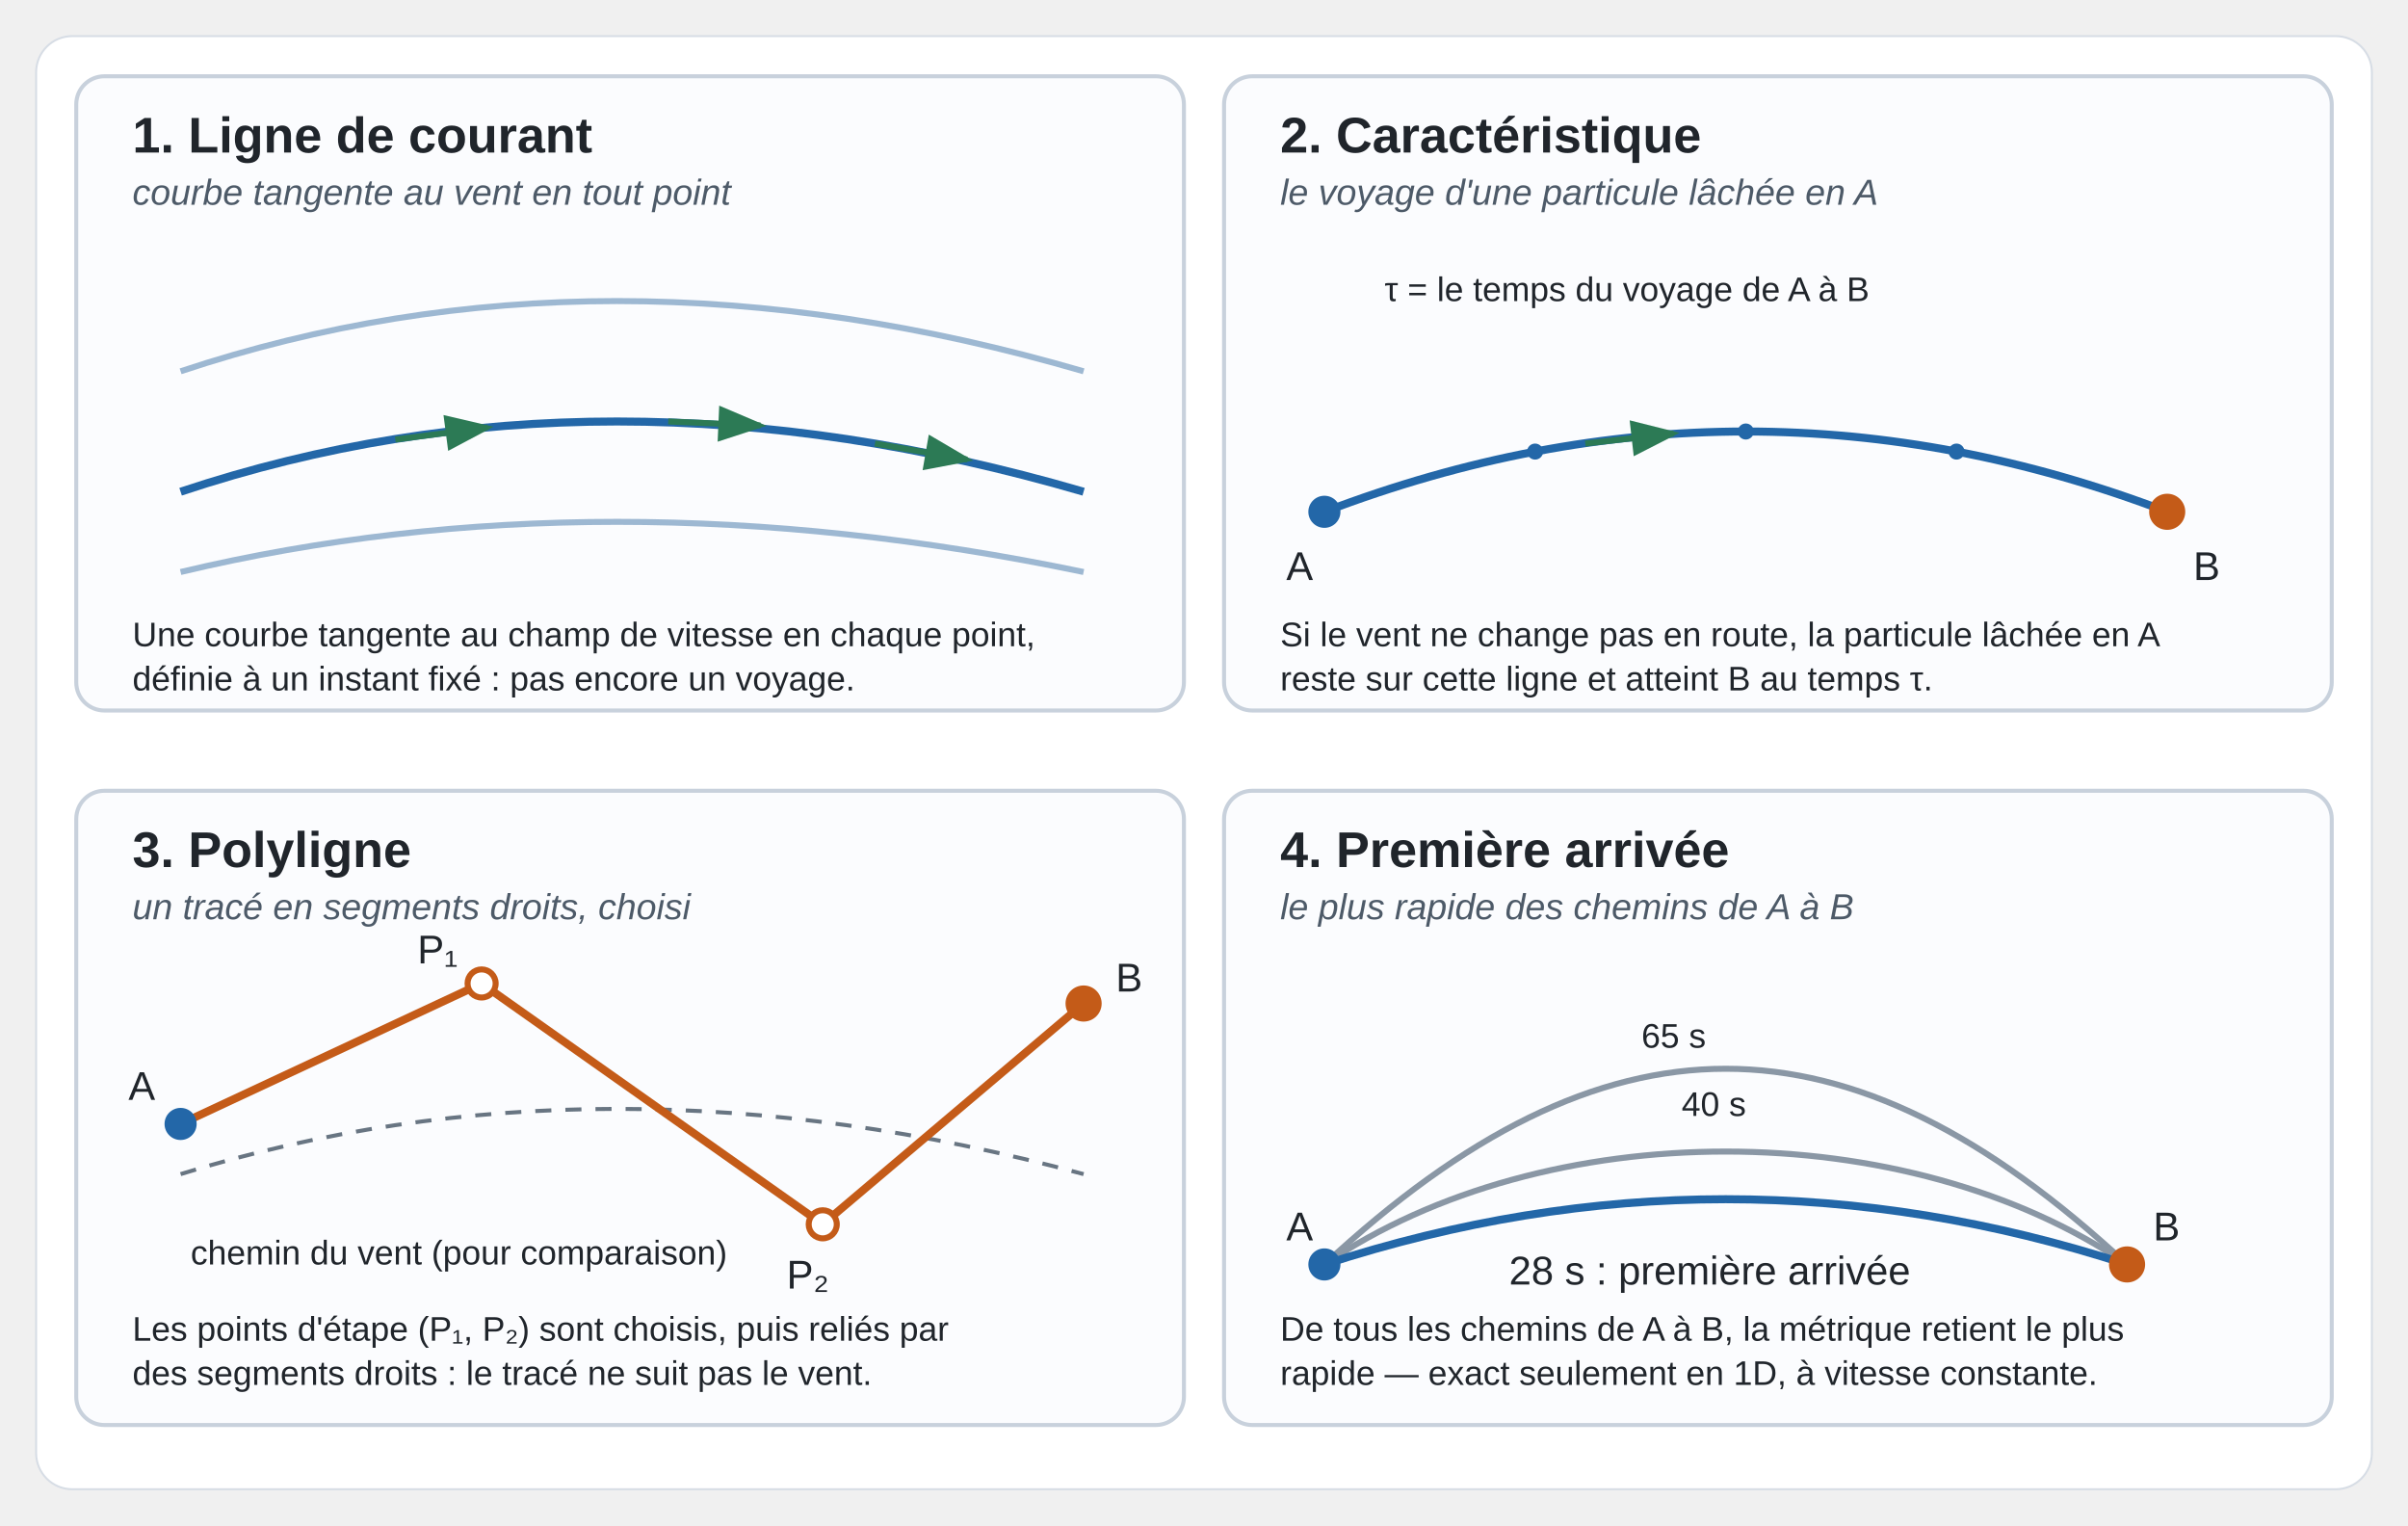
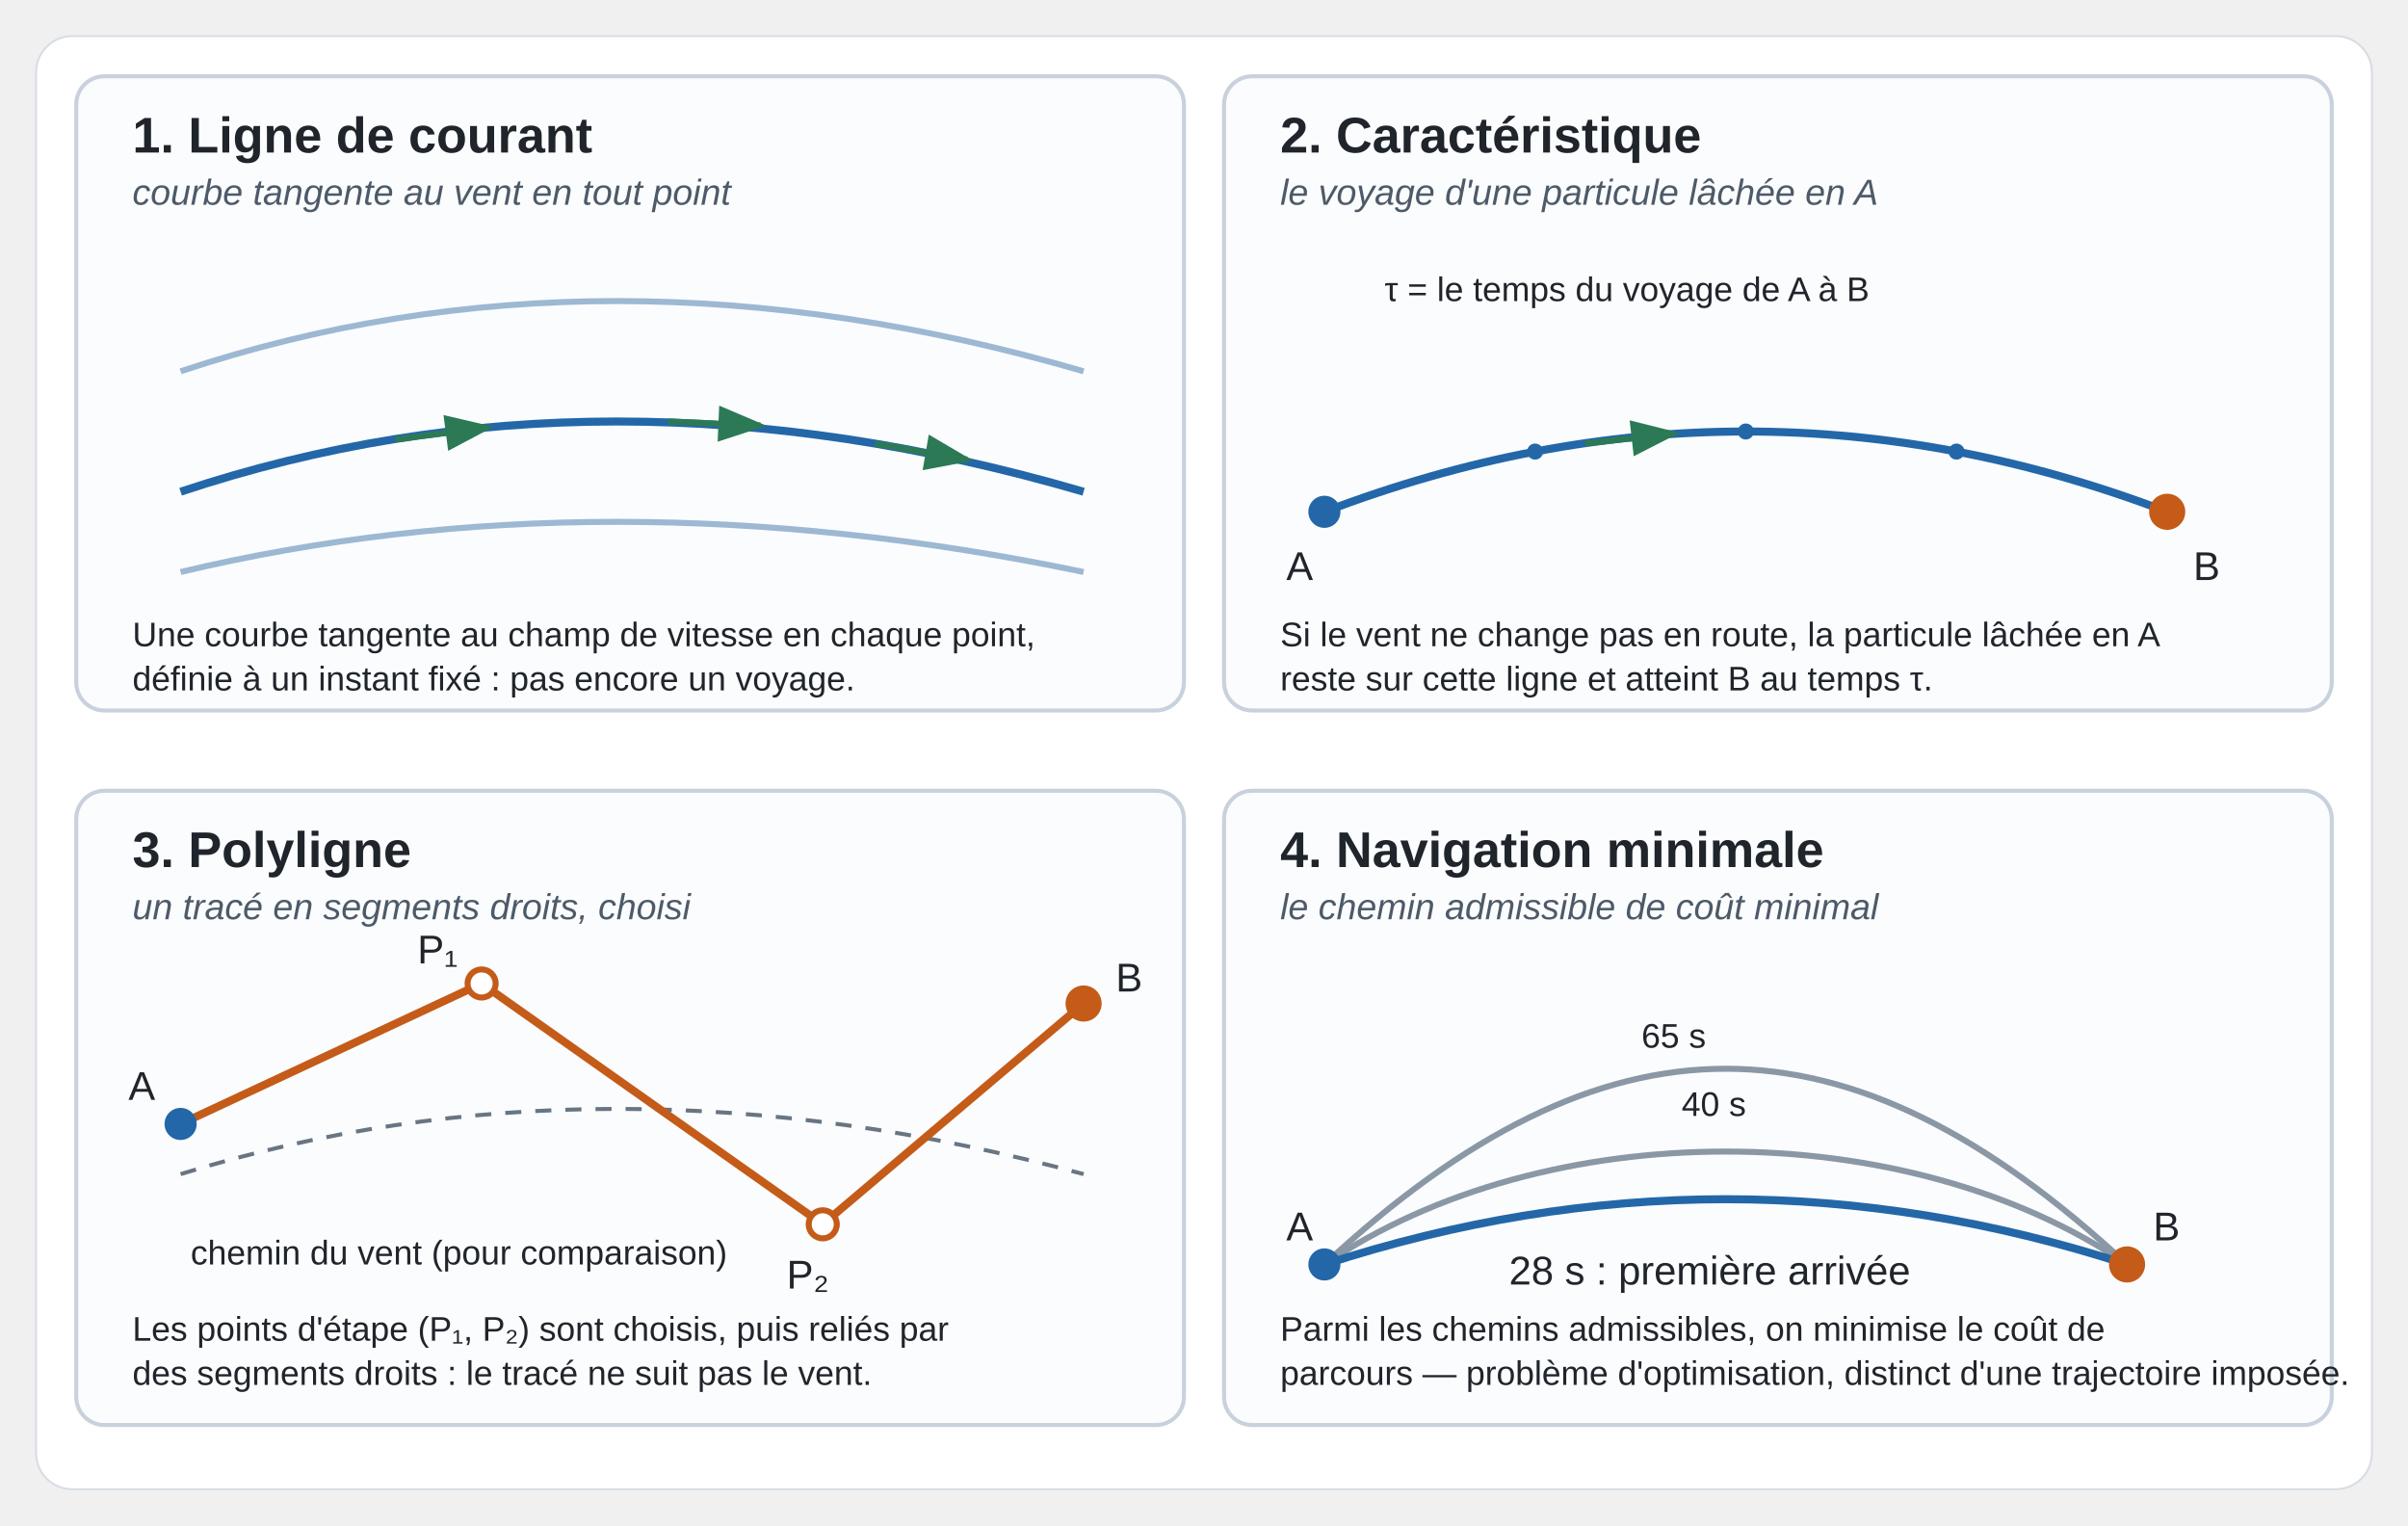
<svg xmlns="http://www.w3.org/2000/svg" width="1200" height="760" viewBox="0 0 1200 760" role="img" aria-labelledby="title desc">
  <defs>
    <marker id="arrowGreen" markerWidth="9" markerHeight="9" refX="7" refY="3" orient="auto">
      <path d="M0,0 L0,6 L8,3 z" fill="#2c7a55" />
    </marker>
    <style>
    text{font-family:Arial,Helvetica,sans-serif;fill:#20252b}
    .panel{fill:#fbfcfe;stroke:#c8d1dc;stroke-width:2}
    .heading{font-size:25px;font-weight:700}
    .sub{font-size:18px;font-style:italic;fill:#4d5a68}
    .label{font-size:20px}
    .small{font-size:17px}
    .blue{stroke:#2367a8;fill:none;stroke-width:4}
    .lightblue{stroke:#9db8d2;fill:none;stroke-width:3}
    .orange{stroke:#c45b18;fill:none;stroke-width:4}
    .gray{stroke:#8a97a5;fill:none;stroke-width:3}
    .dash{stroke:#687582;stroke-width:2;stroke-dasharray:8 7;fill:none}
  </style>
  </defs>
  <rect x="18" y="18" width="1164" height="724" rx="18" fill="#ffffff" stroke="#d7dde5" />
  <rect class="panel" x="38" y="38" width="552" height="316" rx="14" />
  <text class="heading" x="66" y="76">1. Ligne de courant</text>
  <text class="sub" x="66" y="102">courbe tangente au vent en tout point</text>
  <path class="lightblue" d="M 90,185 Q 300,115 540,185" />
  <path class="blue" d="M 90,245 Q 300,175 540,245" />
  <path class="lightblue" d="M 90,285 Q 300,235 540,285" />
  <line x1="197" y1="219" x2="243" y2="213" stroke="#2c7a55" stroke-width="3" marker-end="url(#arrowGreen)" />
  <line x1="333" y1="210" x2="379" y2="212" stroke="#2c7a55" stroke-width="3" marker-end="url(#arrowGreen)" />
  <line x1="436" y1="221" x2="482" y2="229" stroke="#2c7a55" stroke-width="3" marker-end="url(#arrowGreen)" />
  <text class="small" x="66" y="322">Une courbe tangente au champ de vitesse en chaque point,</text>
  <text class="small" x="66" y="344">définie à un instant fixé : pas encore un voyage.</text>
  <rect class="panel" x="610" y="38" width="552" height="316" rx="14" />
  <text class="heading" x="638" y="76">2. Caractéristique</text>
  <text class="sub" x="638" y="102">le voyage d'une particule lâchée en A</text>
  <text class="small" x="690" y="150">τ = le temps du voyage de A à B</text>
  <path class="blue" d="M 660,255 Q 870,175 1080,255" />
  <line x1="790" y1="221" x2="834" y2="216" stroke="#2c7a55" stroke-width="3" marker-end="url(#arrowGreen)" />
  <circle cx="660" cy="255" r="8" fill="#2367a8" />
  <circle cx="765" cy="225" r="4" fill="#2367a8" />
  <circle cx="870" cy="215" r="4" fill="#2367a8" />
  <circle cx="975" cy="225" r="4" fill="#2367a8" />
  <circle cx="1080" cy="255" r="9" fill="#c45b18" />
  <text class="label" x="641" y="289">A</text>
  <text class="label" x="1093" y="289">B</text>
  <text class="small" x="638" y="322">Si le vent ne change pas en route, la particule lâchée en A</text>
  <text class="small" x="638" y="344">reste sur cette ligne et atteint B au temps τ.</text>
  <rect class="panel" x="38" y="394" width="552" height="316" rx="14" />
  <text class="heading" x="66" y="432">3. Polyligne</text>
  <text class="sub" x="66" y="458">un tracé en segments droits, choisi</text>
  <path class="dash" d="M 90,585 Q 300,520 540,585" />
  <polyline class="orange" points="90,560 240,490 410,610 540,500" />
  <circle cx="90" cy="560" r="8" fill="#2367a8" />
  <circle cx="240" cy="490" r="7" fill="#ffffff" stroke="#c45b18" stroke-width="3" />
  <circle cx="410" cy="610" r="7" fill="#ffffff" stroke="#c45b18" stroke-width="3" />
  <circle cx="540" cy="500" r="9" fill="#c45b18" />
  <text class="label" x="64" y="548">A</text>
  <text class="label" x="208" y="480">P₁</text>
  <text class="label" x="392" y="642">P₂</text>
  <text class="label" x="556" y="494">B</text>
  <text class="small" x="95" y="630">chemin du vent (pour comparaison)</text>
  <text class="small" x="66" y="668">Les points d'étape (P₁, P₂) sont choisis, puis reliés par</text>
  <text class="small" x="66" y="690">des segments droits : le tracé ne suit pas le vent.</text>
  <rect class="panel" x="610" y="394" width="552" height="316" rx="14" />
-   <text class="heading" x="638" y="432">4. Première arrivée</text>
-   <text class="sub" x="638" y="458">le plus rapide des chemins de A à B</text>
+   <text class="heading" x="638" y="432">4. Navigation minimale</text>
+   <text class="sub" x="638" y="458">le chemin admissible de coût minimal</text>
  <path class="gray" d="M 660,630 C 800,500 920,500 1060,630" />
  <path class="gray" d="M 660,630 C 770,555 950,555 1060,630" />
  <path class="blue" d="M 660,630 Q 860,565 1060,630" />
  <circle cx="660" cy="630" r="8" fill="#2367a8" />
  <circle cx="1060" cy="630" r="9" fill="#c45b18" />
  <text class="label" x="641" y="618">A</text>
  <text class="label" x="1073" y="618">B</text>
  <text class="small" x="818" y="522">65 s</text>
  <text class="small" x="838" y="556">40 s</text>
  <text class="label" x="752" y="640" fill="#2367a8">28 s : première arrivée</text>
-   <text class="small" x="638" y="668">De tous les chemins de A à B, la métrique retient le plus</text>
-   <text class="small" x="638" y="690">rapide — exact seulement en 1D, à vitesse constante.</text>
+   <text class="small" x="638" y="668">Parmi les chemins admissibles, on minimise le coût de</text>
+   <text class="small" x="638" y="690">parcours — problème d'optimisation, distinct d'une trajectoire imposée.</text>
</svg>
